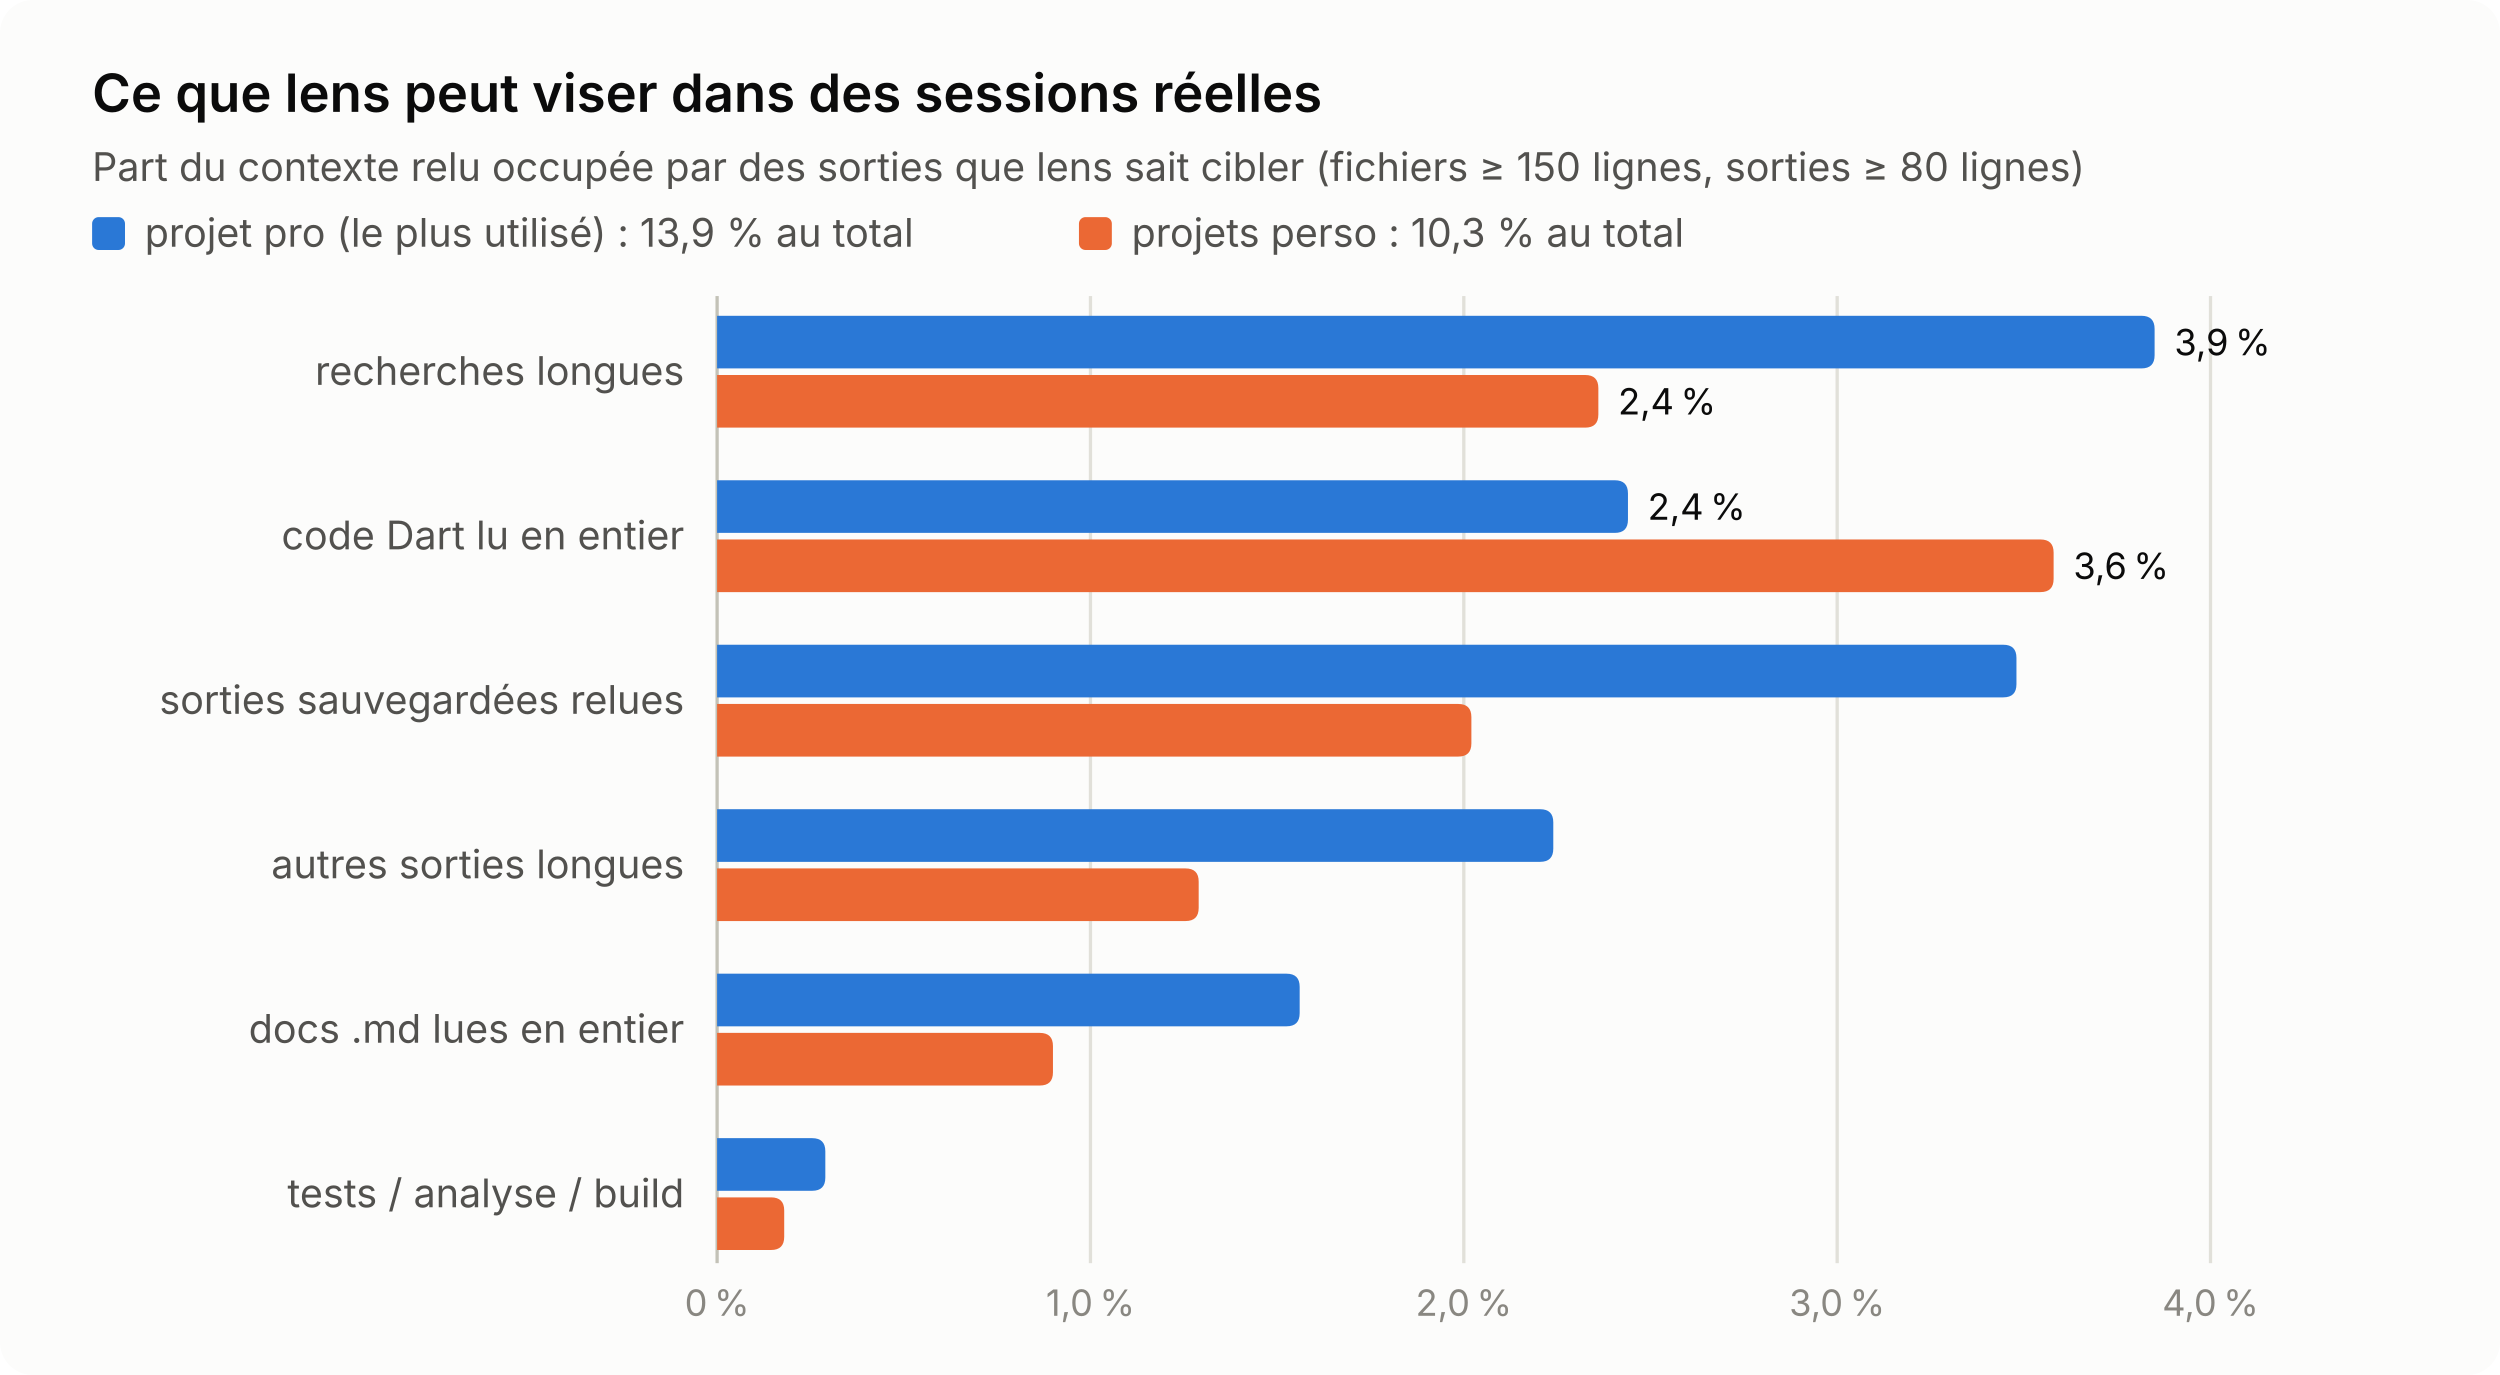
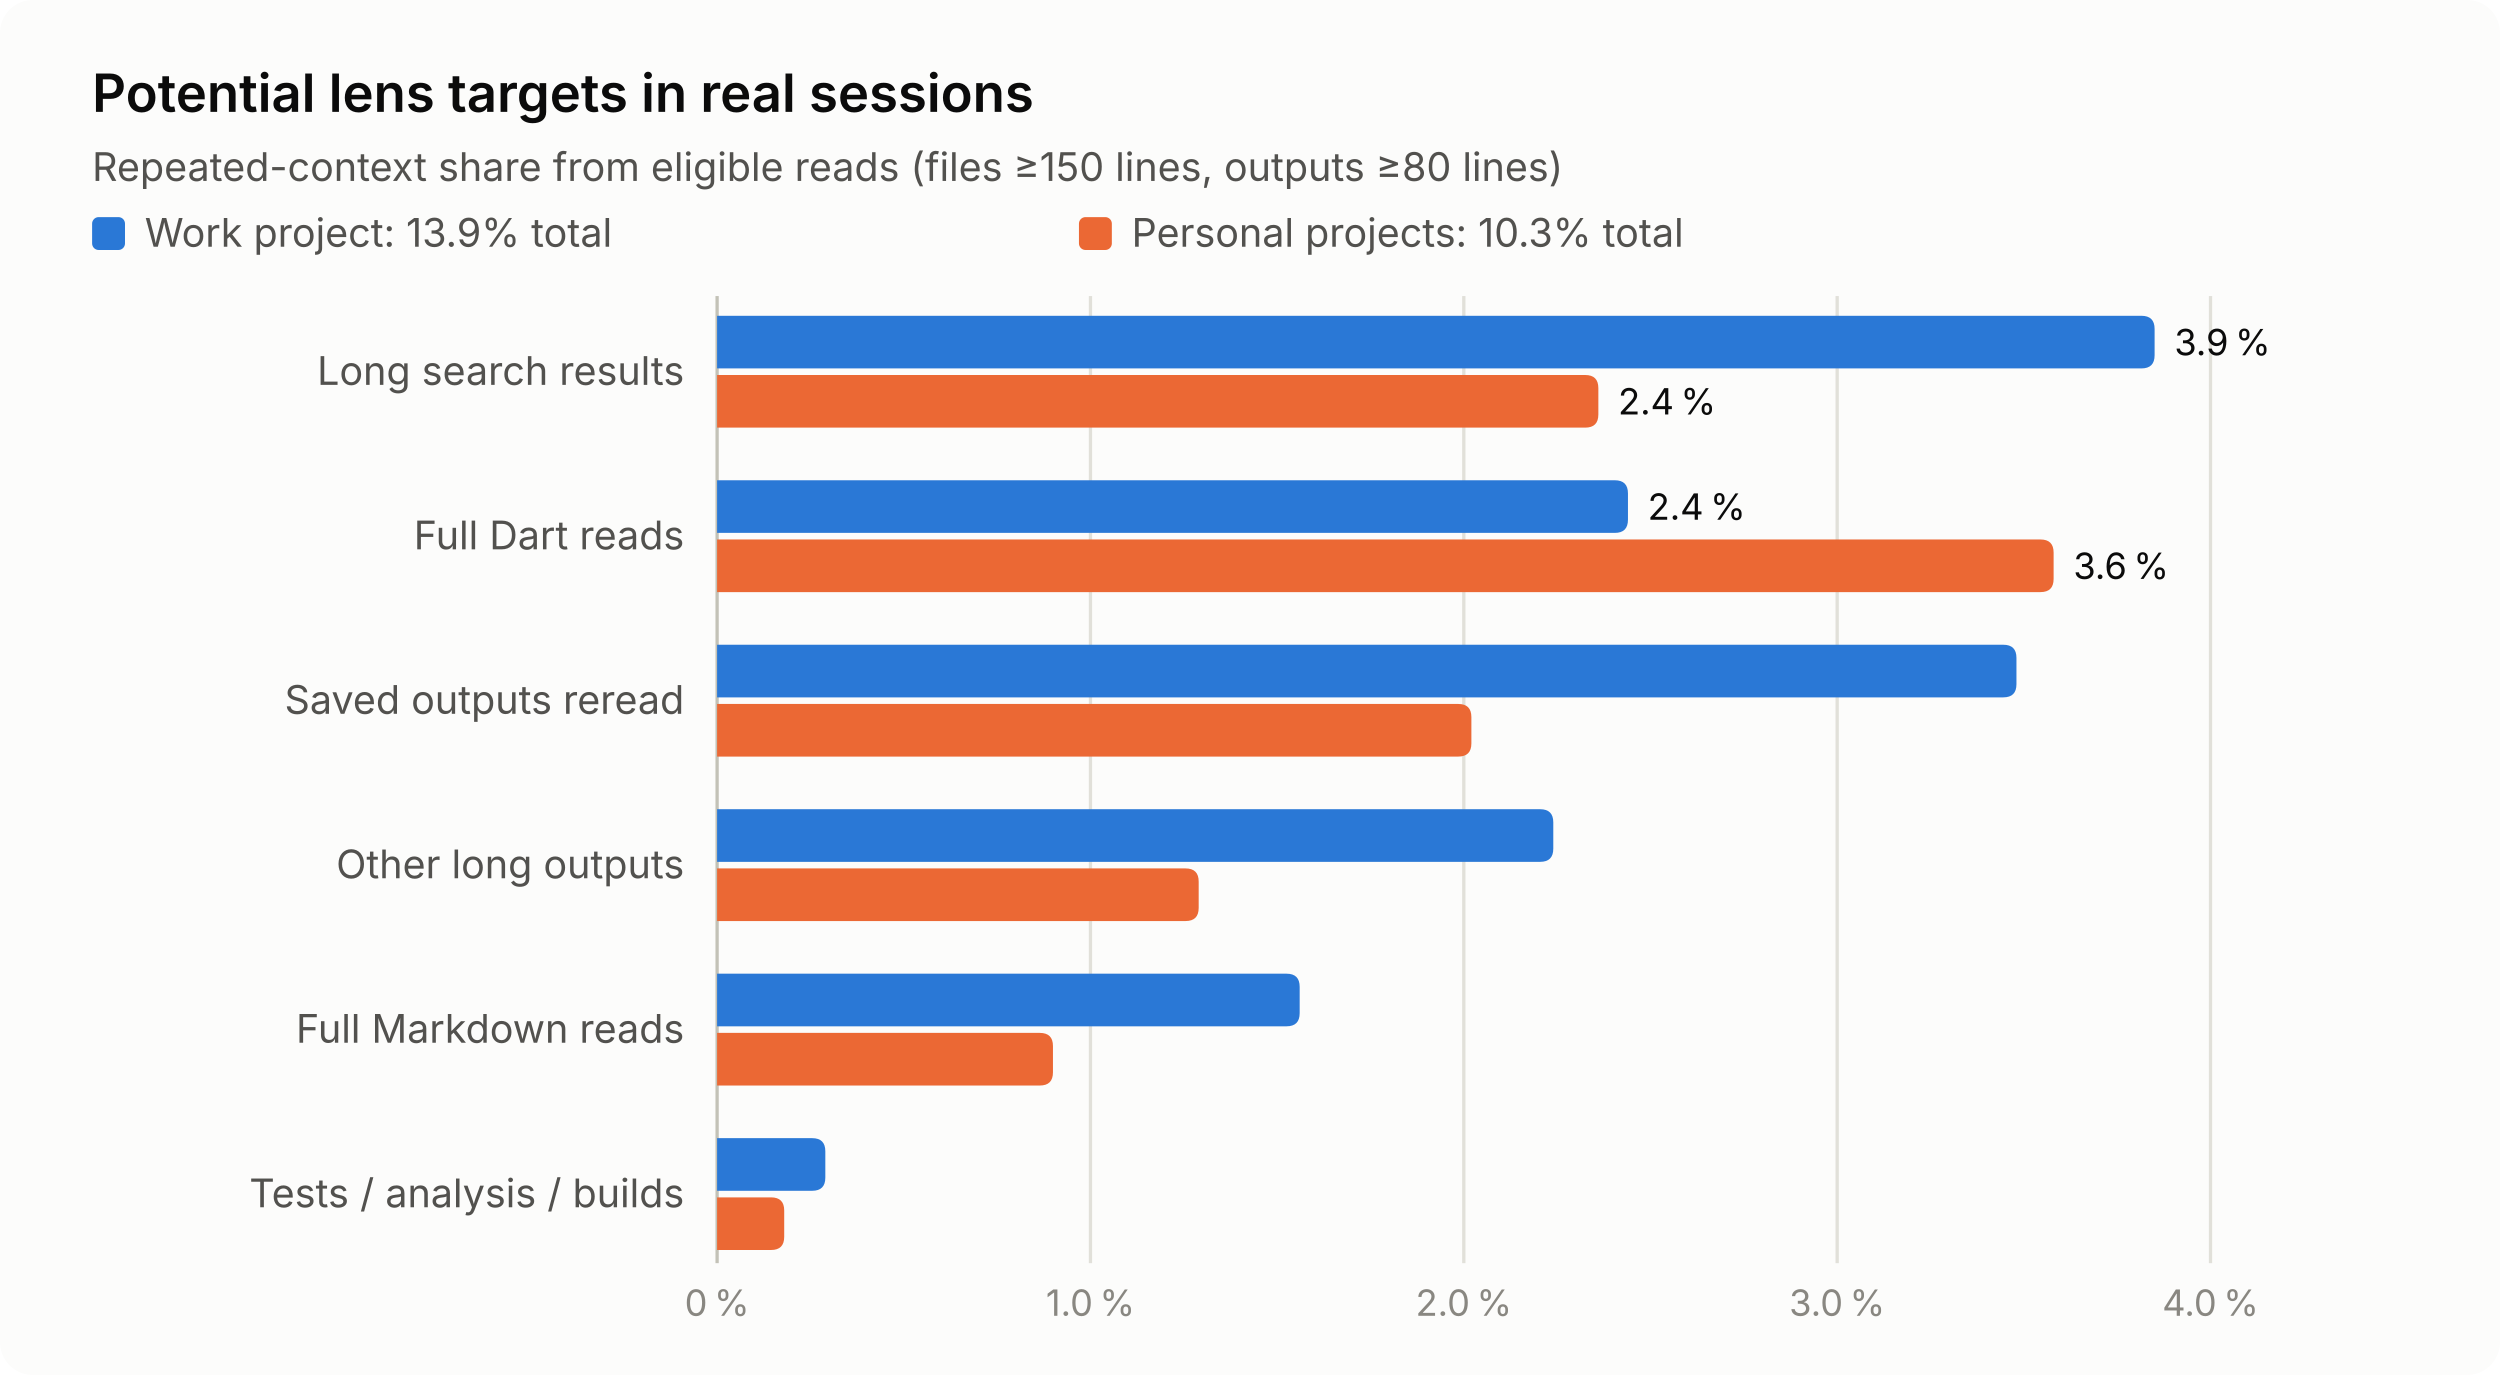
<svg xmlns="http://www.w3.org/2000/svg" width="760" height="418" viewBox="0 0 760 418" font-family="system-ui, -apple-system, &quot;Segoe UI&quot;, sans-serif">
  <rect width="100%" height="100%" rx="10" fill="#fcfcfb" />
-   <text x="28.0" y="34.0" fill="#0b0b0b" font-size="16" font-weight="600" text-anchor="start">Ce que lens peut viser dans des sessions réelles</text>
-   <text x="28.0" y="55.0" fill="#52514e" font-size="12" font-weight="400" text-anchor="start">Part du contexte relu occupée par des sorties que lens sait cibler (fichiers ≥ 150 lignes, sorties ≥ 80 lignes)</text>
+   <text x="28.0" y="34.0" fill="#0b0b0b" font-size="16" font-weight="600" text-anchor="start">Potential lens targets in real sessions</text>
+   <text x="28.0" y="55.0" fill="#52514e" font-size="12" font-weight="400" text-anchor="start">Repeated-context share from eligible reads (files ≥150 lines, outputs ≥80 lines)</text>
  <rect x="28" y="66" width="10" height="10" rx="2" fill="#2a78d6" />
-   <text x="44.0" y="75.0" fill="#52514e" font-size="12" font-weight="400" text-anchor="start">projet pro (le plus utilisé) : 13,9 % au total</text>
+   <text x="44.0" y="75.0" fill="#52514e" font-size="12" font-weight="400" text-anchor="start">Work project: 13.9% total</text>
  <rect x="328" y="66" width="10" height="10" rx="2" fill="#eb6834" />
-   <text x="344.0" y="75.0" fill="#52514e" font-size="12" font-weight="400" text-anchor="start">projets perso : 10,3 % au total</text>
+   <text x="344.0" y="75.0" fill="#52514e" font-size="12" font-weight="400" text-anchor="start">Personal projects: 10.3% total</text>
  <line x1="218.0" x2="218.0" y1="90" y2="384" stroke="#c3c2b7" stroke-width="1" />
  <text x="218.0" y="400.0" fill="#898781" font-size="11" font-weight="400" text-anchor="middle">0 %</text>
  <line x1="331.5" x2="331.5" y1="90" y2="384" stroke="#e1e0d9" stroke-width="1" />
-   <text x="331.5" y="400.0" fill="#898781" font-size="11" font-weight="400" text-anchor="middle">1,0 %</text>
+   <text x="331.5" y="400.0" fill="#898781" font-size="11" font-weight="400" text-anchor="middle">1.0 %</text>
  <line x1="445.0" x2="445.0" y1="90" y2="384" stroke="#e1e0d9" stroke-width="1" />
-   <text x="445.0" y="400.0" fill="#898781" font-size="11" font-weight="400" text-anchor="middle">2,0 %</text>
+   <text x="445.0" y="400.0" fill="#898781" font-size="11" font-weight="400" text-anchor="middle">2.0 %</text>
  <line x1="558.5" x2="558.5" y1="90" y2="384" stroke="#e1e0d9" stroke-width="1" />
-   <text x="558.5" y="400.0" fill="#898781" font-size="11" font-weight="400" text-anchor="middle">3,0 %</text>
+   <text x="558.5" y="400.0" fill="#898781" font-size="11" font-weight="400" text-anchor="middle">3.0 %</text>
  <line x1="672.0" x2="672.0" y1="90" y2="384" stroke="#e1e0d9" stroke-width="1" />
-   <text x="672.0" y="400.0" fill="#898781" font-size="11" font-weight="400" text-anchor="middle">4,0 %</text>
-   <text x="208.0" y="117.0" fill="#52514e" font-size="12" font-weight="400" text-anchor="end">recherches longues</text>
+   <text x="672.0" y="400.0" fill="#898781" font-size="11" font-weight="400" text-anchor="middle">4.0 %</text>
+   <text x="208.0" y="117.0" fill="#52514e" font-size="12" font-weight="400" text-anchor="end">Long search results</text>
  <path d="M218.0,96.0 H651.0 Q655.0,96.0 655.0,100.0 V108.0 Q655.0,112.0 651.0,112.0 H218.0 Z" fill="#2a78d6" />
-   <text x="661.0" y="108.0" fill="#0b0b0b" font-size="11" font-weight="400" text-anchor="start">3,9 %</text>
+   <text x="661.0" y="108.0" fill="#0b0b0b" font-size="11" font-weight="400" text-anchor="start">3.9 %</text>
  <path d="M218.0,114.0 H481.9 Q485.9,114.0 485.9,118.0 V126.0 Q485.9,130.0 481.9,130.0 H218.0 Z" fill="#eb6834" />
-   <text x="491.9" y="126.0" fill="#0b0b0b" font-size="11" font-weight="400" text-anchor="start">2,4 %</text>
-   <text x="208.0" y="167.0" fill="#52514e" font-size="12" font-weight="400" text-anchor="end">code Dart lu en entier</text>
+   <text x="491.9" y="126.0" fill="#0b0b0b" font-size="11" font-weight="400" text-anchor="start">2.4 %</text>
+   <text x="208.0" y="167.0" fill="#52514e" font-size="12" font-weight="400" text-anchor="end">Full Dart reads</text>
  <path d="M218.0,146.0 H490.9 Q494.9,146.0 494.9,150.0 V158.0 Q494.9,162.0 490.9,162.0 H218.0 Z" fill="#2a78d6" />
-   <text x="500.9" y="158.0" fill="#0b0b0b" font-size="11" font-weight="400" text-anchor="start">2,4 %</text>
+   <text x="500.9" y="158.0" fill="#0b0b0b" font-size="11" font-weight="400" text-anchor="start">2.4 %</text>
  <path d="M218.0,164.0 H620.3 Q624.3,164.0 624.3,168.0 V176.0 Q624.3,180.0 620.3,180.0 H218.0 Z" fill="#eb6834" />
-   <text x="630.3" y="176.0" fill="#0b0b0b" font-size="11" font-weight="400" text-anchor="start">3,6 %</text>
-   <text x="208.0" y="217.0" fill="#52514e" font-size="12" font-weight="400" text-anchor="end">sorties sauvegardées relues</text>
+   <text x="630.3" y="176.0" fill="#0b0b0b" font-size="11" font-weight="400" text-anchor="start">3.6 %</text>
+   <text x="208.0" y="217.0" fill="#52514e" font-size="12" font-weight="400" text-anchor="end">Saved outputs reread</text>
  <path d="M218.0,196.0 H609.0 Q613.0,196.0 613.0,200.0 V208.0 Q613.0,212.0 609.0,212.0 H218.0 Z" fill="#2a78d6" />
  <path d="M218.0,214.0 H443.3 Q447.3,214.0 447.3,218.0 V226.0 Q447.3,230.0 443.3,230.0 H218.0 Z" fill="#eb6834" />
-   <text x="208.0" y="267.0" fill="#52514e" font-size="12" font-weight="400" text-anchor="end">autres sorties longues</text>
+   <text x="208.0" y="267.0" fill="#52514e" font-size="12" font-weight="400" text-anchor="end">Other long outputs</text>
  <path d="M218.0,246.0 H468.2 Q472.2,246.0 472.2,250.0 V258.0 Q472.2,262.0 468.2,262.0 H218.0 Z" fill="#2a78d6" />
  <path d="M218.0,264.0 H360.4 Q364.4,264.0 364.4,268.0 V276.0 Q364.4,280.0 360.4,280.0 H218.0 Z" fill="#eb6834" />
-   <text x="208.0" y="317.0" fill="#52514e" font-size="12" font-weight="400" text-anchor="end">docs .md lues en entier</text>
+   <text x="208.0" y="317.0" fill="#52514e" font-size="12" font-weight="400" text-anchor="end">Full Markdown reads</text>
  <path d="M218.0,296.0 H391.1 Q395.1,296.0 395.1,300.0 V308.0 Q395.1,312.0 391.1,312.0 H218.0 Z" fill="#2a78d6" />
  <path d="M218.0,314.0 H316.1 Q320.1,314.0 320.1,318.0 V326.0 Q320.1,330.0 316.1,330.0 H218.0 Z" fill="#eb6834" />
-   <text x="208.0" y="367.0" fill="#52514e" font-size="12" font-weight="400" text-anchor="end">tests / analyse / build</text>
+   <text x="208.0" y="367.0" fill="#52514e" font-size="12" font-weight="400" text-anchor="end">Tests / analysis / builds</text>
  <path d="M218.0,346.0 H246.9 Q250.9,346.0 250.9,350.0 V358.0 Q250.9,362.0 246.9,362.0 H218.0 Z" fill="#2a78d6" />
  <path d="M218.0,364.0 H234.4 Q238.4,364.0 238.4,368.0 V376.0 Q238.4,380.0 234.4,380.0 H218.0 Z" fill="#eb6834" />
</svg>
